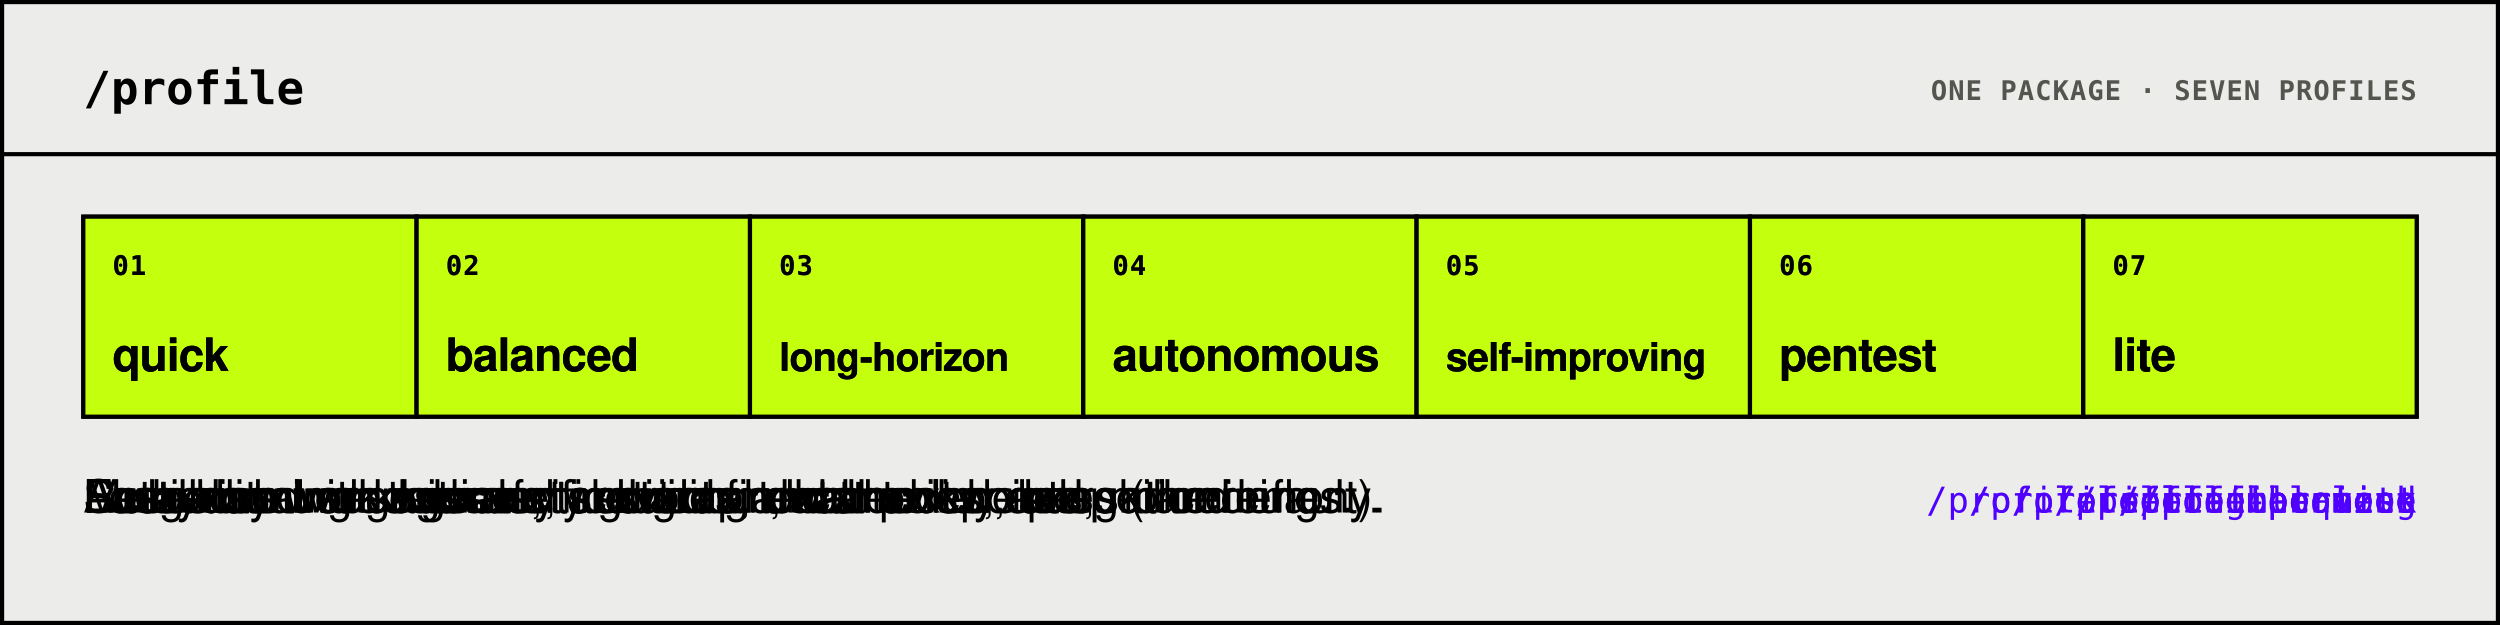
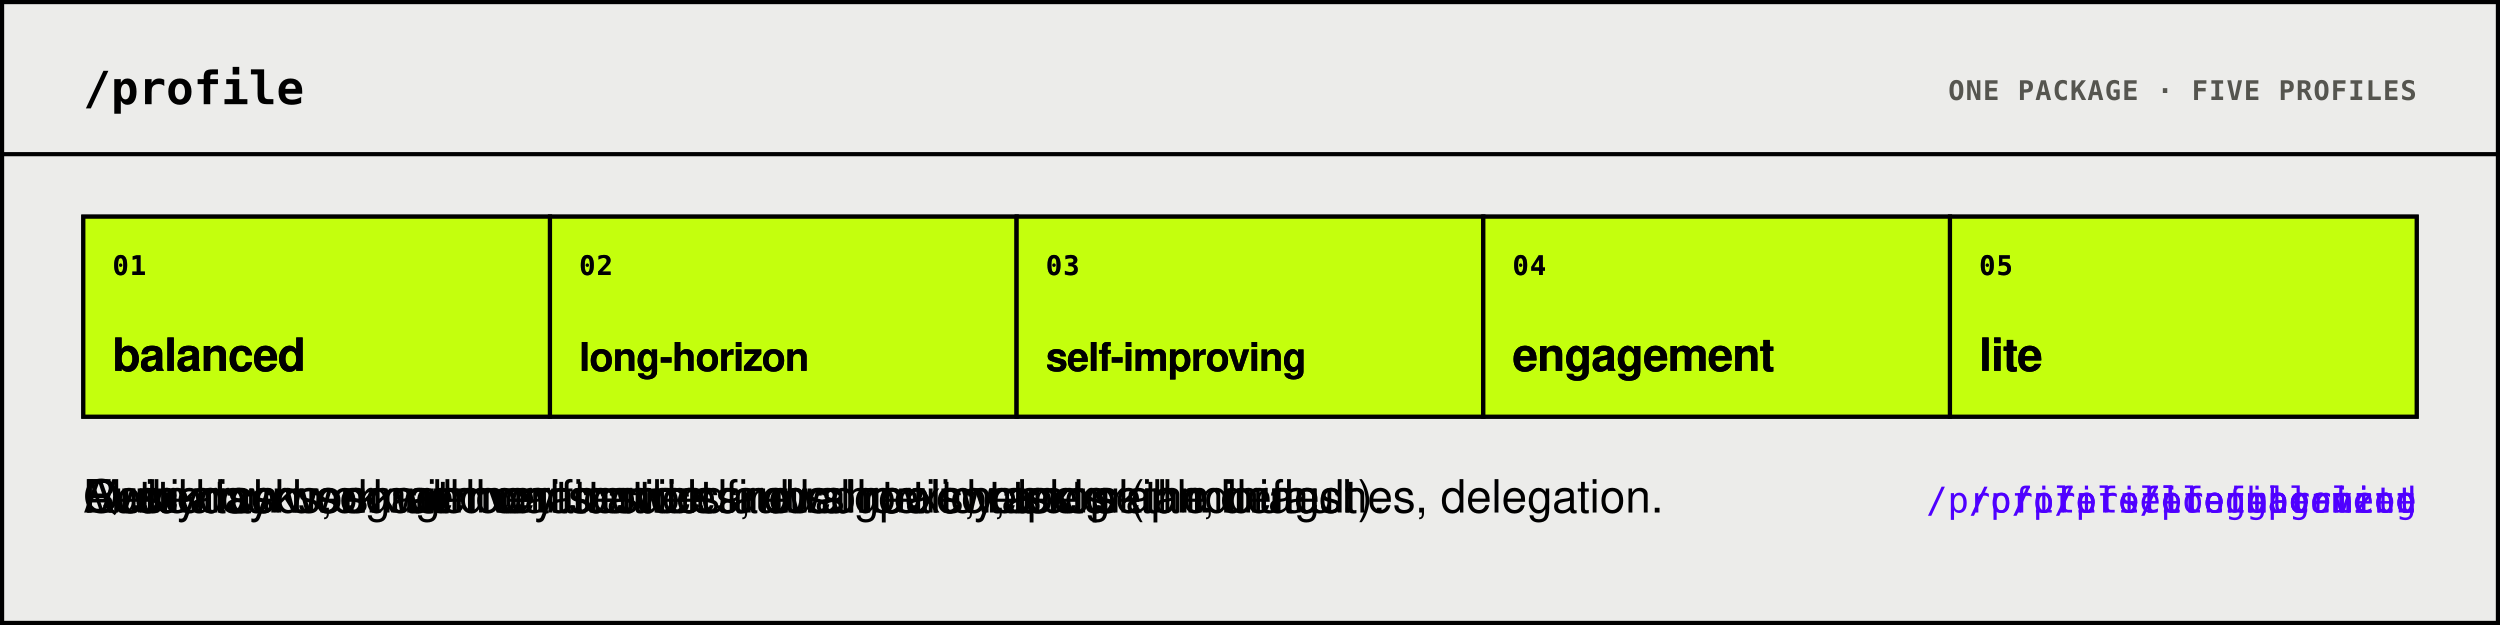
<svg xmlns="http://www.w3.org/2000/svg" viewBox="0 0 1200 300" width="1200" height="300" role="img" aria-labelledby="t d">
-   <style>svg{background:#ECECEA}.sans{font-family:Archivo, 'Helvetica Neue', Helvetica, Arial, sans-serif}.mono{font-family:'Martian Mono', ui-monospace, 'SF Mono', Menlo, Consolas, 'DejaVu Sans Mono', monospace}.micro{font-family:'Martian Mono', ui-monospace, 'SF Mono', Menlo, Consolas, 'DejaVu Sans Mono', monospace;font-size:13px;font-weight:600;letter-spacing:0.04em}@media (prefers-reduced-motion:reduce){*{animation-delay:-3s!important;animation-play-state:paused!important}}@keyframes k1{0%{opacity:0}0%{opacity:1}14.29%{opacity:0}100%{opacity:0}}.k1{animation:k1 14s step-end infinite}@keyframes k2{0%{opacity:0}14.29%{opacity:1}28.57%{opacity:0}100%{opacity:0}}.k2{animation:k2 14s step-end infinite}@keyframes k3{0%{opacity:0}28.57%{opacity:1}42.86%{opacity:0}100%{opacity:0}}.k3{animation:k3 14s step-end infinite}@keyframes k4{0%{opacity:0}42.86%{opacity:1}57.14%{opacity:0}100%{opacity:0}}.k4{animation:k4 14s step-end infinite}@keyframes k5{0%{opacity:0}57.14%{opacity:1}71.43%{opacity:0}100%{opacity:0}}.k5{animation:k5 14s step-end infinite}@keyframes k6{0%{opacity:0}71.43%{opacity:1}85.71%{opacity:0}100%{opacity:0}}.k6{animation:k6 14s step-end infinite}@keyframes k7{0%{opacity:0}85.71%{opacity:1}100%{opacity:0}100%{opacity:0}}.k7{animation:k7 14s step-end infinite}</style>
+   <style>svg{background:#ECECEA}.sans{font-family:Archivo, 'Helvetica Neue', Helvetica, Arial, sans-serif}.mono{font-family:'Martian Mono', ui-monospace, 'SF Mono', Menlo, Consolas, 'DejaVu Sans Mono', monospace}.micro{font-family:'Martian Mono', ui-monospace, 'SF Mono', Menlo, Consolas, 'DejaVu Sans Mono', monospace;font-size:13px;font-weight:600;letter-spacing:0.04em}@media (prefers-reduced-motion:reduce){*{animation-delay:-3s!important;animation-play-state:paused!important}}@keyframes k1{0%{opacity:0}0%{opacity:1}20%{opacity:0}100%{opacity:0}}.k1{animation:k1 10s step-end infinite}@keyframes k2{0%{opacity:0}20%{opacity:1}40%{opacity:0}100%{opacity:0}}.k2{animation:k2 10s step-end infinite}@keyframes k3{0%{opacity:0}40%{opacity:1}60%{opacity:0}100%{opacity:0}}.k3{animation:k3 10s step-end infinite}@keyframes k4{0%{opacity:0}60%{opacity:1}80%{opacity:0}100%{opacity:0}}.k4{animation:k4 10s step-end infinite}@keyframes k5{0%{opacity:0}80%{opacity:1}100%{opacity:0}100%{opacity:0}}.k5{animation:k5 10s step-end infinite}</style>
  <rect width="1200" height="300" fill="#ECECEA" />
  <text x="40" y="50" class="mono" font-size="22" font-weight="700" fill="#000000">/profile</text>
-   <text x="1160" y="48" class="micro" text-anchor="end" fill="#55554F">ONE PACKAGE · SEVEN PROFILES</text>
+   <text x="1160" y="48" class="micro" text-anchor="end" fill="#55554F">ONE PACKAGE · FIVE PROFILES</text>
  <path d="M0 74H1200" stroke="#000000" stroke-width="2" />
-   <rect x="40" y="104" width="160" height="96" fill="#F5F5F3" stroke="#000000" stroke-width="2" />
-   <rect class="k1" x="40" y="104" width="160" height="96" fill="#C4FF0D" stroke="#000000" stroke-width="2" />
+   <rect x="40" y="104" width="224" height="96" fill="#F5F5F3" stroke="#000000" stroke-width="2" />
+   <rect class="k1" x="40" y="104" width="224" height="96" fill="#C4FF0D" stroke="#000000" stroke-width="2" />
  <text x="54" y="132" class="micro" fill="#55554F">01</text>
-   <text x="54" y="178" class="sans" font-size="22" font-weight="700" letter-spacing="-0.4" fill="#000000">quick</text>
+   <text x="54" y="178" class="sans" font-size="22" font-weight="700" letter-spacing="-0.4" fill="#000000">balanced</text>
  <g class="k1">
    <text x="54" y="132" class="micro" fill="#000000">01</text>
-     <text x="54" y="178" class="sans" font-size="22" font-weight="700" letter-spacing="-0.4" fill="#000000">quick</text>
+     <text x="54" y="178" class="sans" font-size="22" font-weight="700" letter-spacing="-0.4" fill="#000000">balanced</text>
  </g>
  <g class="k1">
-     <text x="40" y="246" class="sans" font-size="22" fill="#000000">Fast edits with the safety guards and checkpoints, no ceremony.</text>
-     <text x="1160" y="246" class="mono" font-size="17" text-anchor="end" fill="#4F00FF">/profile quick</text>
-   </g>
-   <rect x="200" y="104" width="160" height="96" fill="#F5F5F3" stroke="#000000" stroke-width="2" />
-   <rect class="k2" x="200" y="104" width="160" height="96" fill="#C4FF0D" stroke="#000000" stroke-width="2" />
-   <text x="214" y="132" class="micro" fill="#55554F">02</text>
-   <text x="214" y="178" class="sans" font-size="22" font-weight="700" letter-spacing="-0.4" fill="#000000">balanced</text>
-   <g class="k2">
-     <text x="214" y="132" class="micro" fill="#000000">02</text>
-     <text x="214" y="178" class="sans" font-size="22" font-weight="700" letter-spacing="-0.4" fill="#000000">balanced</text>
-   </g>
-   <g class="k2">
    <text x="40" y="246" class="sans" font-size="22" fill="#000000">Everyday work with verification and context helpers (the default).</text>
    <text x="1160" y="246" class="mono" font-size="17" text-anchor="end" fill="#4F00FF">/profile balanced</text>
  </g>
-   <rect x="360" y="104" width="160" height="96" fill="#F5F5F3" stroke="#000000" stroke-width="2" />
-   <rect class="k3" x="360" y="104" width="160" height="96" fill="#C4FF0D" stroke="#000000" stroke-width="2" />
-   <text x="374" y="132" class="micro" fill="#55554F">03</text>
-   <text x="374" y="178" class="sans" font-size="19" font-weight="700" letter-spacing="-0.4" fill="#000000">long-horizon</text>
+   <rect x="264" y="104" width="224" height="96" fill="#F5F5F3" stroke="#000000" stroke-width="2" />
+   <rect class="k2" x="264" y="104" width="224" height="96" fill="#C4FF0D" stroke="#000000" stroke-width="2" />
+   <text x="278" y="132" class="micro" fill="#55554F">02</text>
+   <text x="278" y="178" class="sans" font-size="19" font-weight="700" letter-spacing="-0.4" fill="#000000">long-horizon</text>
+   <g class="k2">
+     <text x="278" y="132" class="micro" fill="#000000">02</text>
+     <text x="278" y="178" class="sans" font-size="19" font-weight="700" letter-spacing="-0.4" fill="#000000">long-horizon</text>
+   </g>
+   <g class="k2">
+     <text x="40" y="246" class="sans" font-size="22" fill="#000000">Multi-hour work and unattended runs: goals, task graph, branches, delegation.</text>
+     <text x="1160" y="246" class="mono" font-size="17" text-anchor="end" fill="#4F00FF">/profile long-horizon</text>
+   </g>
+   <rect x="488" y="104" width="224" height="96" fill="#F5F5F3" stroke="#000000" stroke-width="2" />
+   <rect class="k3" x="488" y="104" width="224" height="96" fill="#C4FF0D" stroke="#000000" stroke-width="2" />
+   <text x="502" y="132" class="micro" fill="#55554F">03</text>
+   <text x="502" y="178" class="sans" font-size="19" font-weight="700" letter-spacing="-0.4" fill="#000000">self-improving</text>
  <g class="k3">
-     <text x="374" y="132" class="micro" fill="#000000">03</text>
-     <text x="374" y="178" class="sans" font-size="19" font-weight="700" letter-spacing="-0.4" fill="#000000">long-horizon</text>
+     <text x="502" y="132" class="micro" fill="#000000">03</text>
+     <text x="502" y="178" class="sans" font-size="19" font-weight="700" letter-spacing="-0.4" fill="#000000">self-improving</text>
  </g>
  <g class="k3">
-     <text x="40" y="246" class="sans" font-size="22" fill="#000000">Multi-hour work: goals, task graph, branches, delegation.</text>
-     <text x="1160" y="246" class="mono" font-size="17" text-anchor="end" fill="#4F00FF">/profile long-horizon</text>
-   </g>
-   <rect x="520" y="104" width="160" height="96" fill="#F5F5F3" stroke="#000000" stroke-width="2" />
-   <rect class="k4" x="520" y="104" width="160" height="96" fill="#C4FF0D" stroke="#000000" stroke-width="2" />
-   <text x="534" y="132" class="micro" fill="#55554F">04</text>
-   <text x="534" y="178" class="sans" font-size="22" font-weight="700" letter-spacing="-0.4" fill="#000000">autonomous</text>
-   <g class="k4">
-     <text x="534" y="132" class="micro" fill="#000000">04</text>
-     <text x="534" y="178" class="sans" font-size="22" font-weight="700" letter-spacing="-0.4" fill="#000000">autonomous</text>
-   </g>
-   <g class="k4">
-     <text x="40" y="246" class="sans" font-size="22" fill="#000000">Long-running sessions, including unattended runs.</text>
-     <text x="1160" y="246" class="mono" font-size="17" text-anchor="end" fill="#4F00FF">/profile autonomous</text>
-   </g>
-   <rect x="680" y="104" width="160" height="96" fill="#F5F5F3" stroke="#000000" stroke-width="2" />
-   <rect class="k5" x="680" y="104" width="160" height="96" fill="#C4FF0D" stroke="#000000" stroke-width="2" />
-   <text x="694" y="132" class="micro" fill="#55554F">05</text>
-   <text x="694" y="178" class="sans" font-size="19" font-weight="700" letter-spacing="-0.4" fill="#000000">self-improving</text>
-   <g class="k5">
-     <text x="694" y="132" class="micro" fill="#000000">05</text>
-     <text x="694" y="178" class="sans" font-size="19" font-weight="700" letter-spacing="-0.4" fill="#000000">self-improving</text>
-   </g>
-   <g class="k5">
    <text x="40" y="246" class="sans" font-size="22" fill="#000000">Research use: memory services, dual review and skill mining.</text>
    <text x="1160" y="246" class="mono" font-size="17" text-anchor="end" fill="#4F00FF">/profile self-improving</text>
  </g>
-   <rect x="840" y="104" width="160" height="96" fill="#F5F5F3" stroke="#000000" stroke-width="2" />
-   <rect class="k6" x="840" y="104" width="160" height="96" fill="#C4FF0D" stroke="#000000" stroke-width="2" />
-   <text x="854" y="132" class="micro" fill="#55554F">06</text>
-   <text x="854" y="178" class="sans" font-size="22" font-weight="700" letter-spacing="-0.4" fill="#000000">pentest</text>
-   <g class="k6">
-     <text x="854" y="132" class="micro" fill="#000000">06</text>
-     <text x="854" y="178" class="sans" font-size="22" font-weight="700" letter-spacing="-0.4" fill="#000000">pentest</text>
+   <rect x="712" y="104" width="224" height="96" fill="#F5F5F3" stroke="#000000" stroke-width="2" />
+   <rect class="k4" x="712" y="104" width="224" height="96" fill="#C4FF0D" stroke="#000000" stroke-width="2" />
+   <text x="726" y="132" class="micro" fill="#55554F">04</text>
+   <text x="726" y="178" class="sans" font-size="22" font-weight="700" letter-spacing="-0.4" fill="#000000">engagement</text>
+   <g class="k4">
+     <text x="726" y="132" class="micro" fill="#000000">04</text>
+     <text x="726" y="178" class="sans" font-size="22" font-weight="700" letter-spacing="-0.4" fill="#000000">engagement</text>
  </g>
-   <g class="k6">
+   <g class="k4">
    <text x="40" y="246" class="sans" font-size="22" fill="#000000">Authorised engagements: strict firewall policy, scope and rules.</text>
-     <text x="1160" y="246" class="mono" font-size="17" text-anchor="end" fill="#4F00FF">/profile pentest</text>
+     <text x="1160" y="246" class="mono" font-size="17" text-anchor="end" fill="#4F00FF">/profile engagement</text>
  </g>
-   <rect x="1000" y="104" width="160" height="96" fill="#F5F5F3" stroke="#000000" stroke-width="2" />
-   <rect class="k7" x="1000" y="104" width="160" height="96" fill="#C4FF0D" stroke="#000000" stroke-width="2" />
-   <text x="1014" y="132" class="micro" fill="#55554F">07</text>
-   <text x="1014" y="178" class="sans" font-size="22" font-weight="700" letter-spacing="-0.4" fill="#000000">lite</text>
-   <g class="k7">
-     <text x="1014" y="132" class="micro" fill="#000000">07</text>
-     <text x="1014" y="178" class="sans" font-size="22" font-weight="700" letter-spacing="-0.4" fill="#000000">lite</text>
+   <rect x="936" y="104" width="224" height="96" fill="#F5F5F3" stroke="#000000" stroke-width="2" />
+   <rect class="k5" x="936" y="104" width="224" height="96" fill="#C4FF0D" stroke="#000000" stroke-width="2" />
+   <text x="950" y="132" class="micro" fill="#55554F">05</text>
+   <text x="950" y="178" class="sans" font-size="22" font-weight="700" letter-spacing="-0.4" fill="#000000">lite</text>
+   <g class="k5">
+     <text x="950" y="132" class="micro" fill="#000000">05</text>
+     <text x="950" y="178" class="sans" font-size="22" font-weight="700" letter-spacing="-0.4" fill="#000000">lite</text>
  </g>
-   <g class="k7">
-     <text x="40" y="246" class="sans" font-size="22" fill="#000000">Small local models and short contexts.</text>
+   <g class="k5">
+     <text x="40" y="246" class="sans" font-size="22" fill="#000000">Quick tasks, small local models and short contexts.</text>
    <text x="1160" y="246" class="mono" font-size="17" text-anchor="end" fill="#4F00FF">/profile lite</text>
  </g>
  <rect x="1" y="1" width="1198" height="298" fill="none" stroke="#000000" stroke-width="2" />
</svg>
